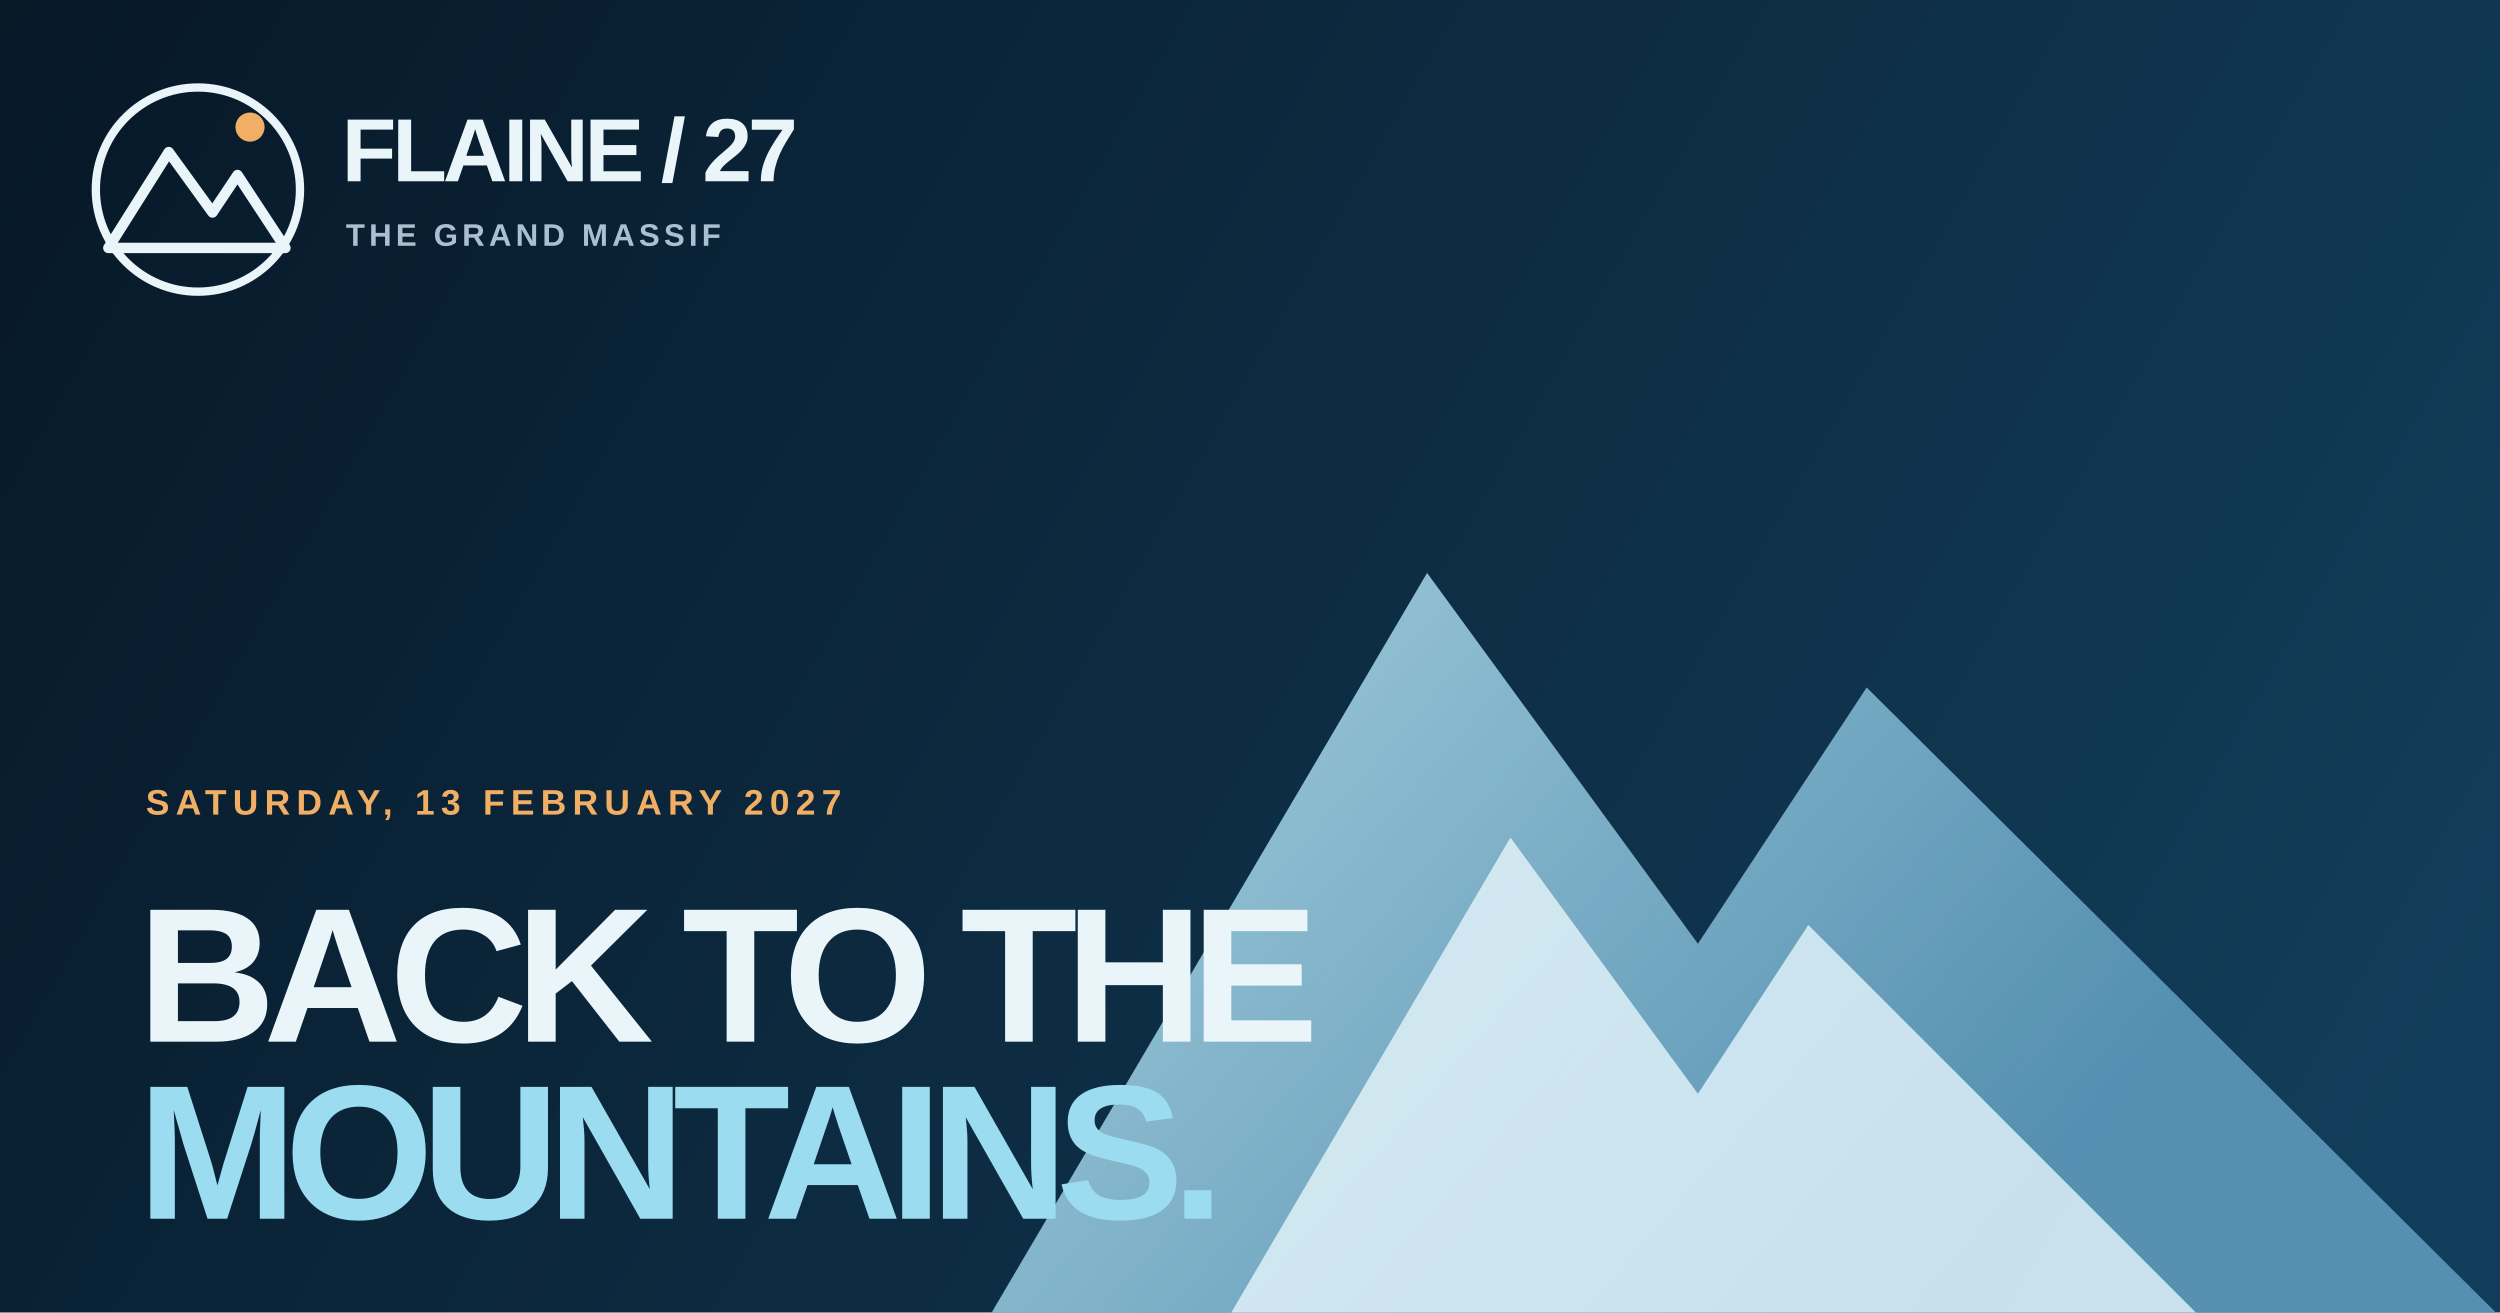
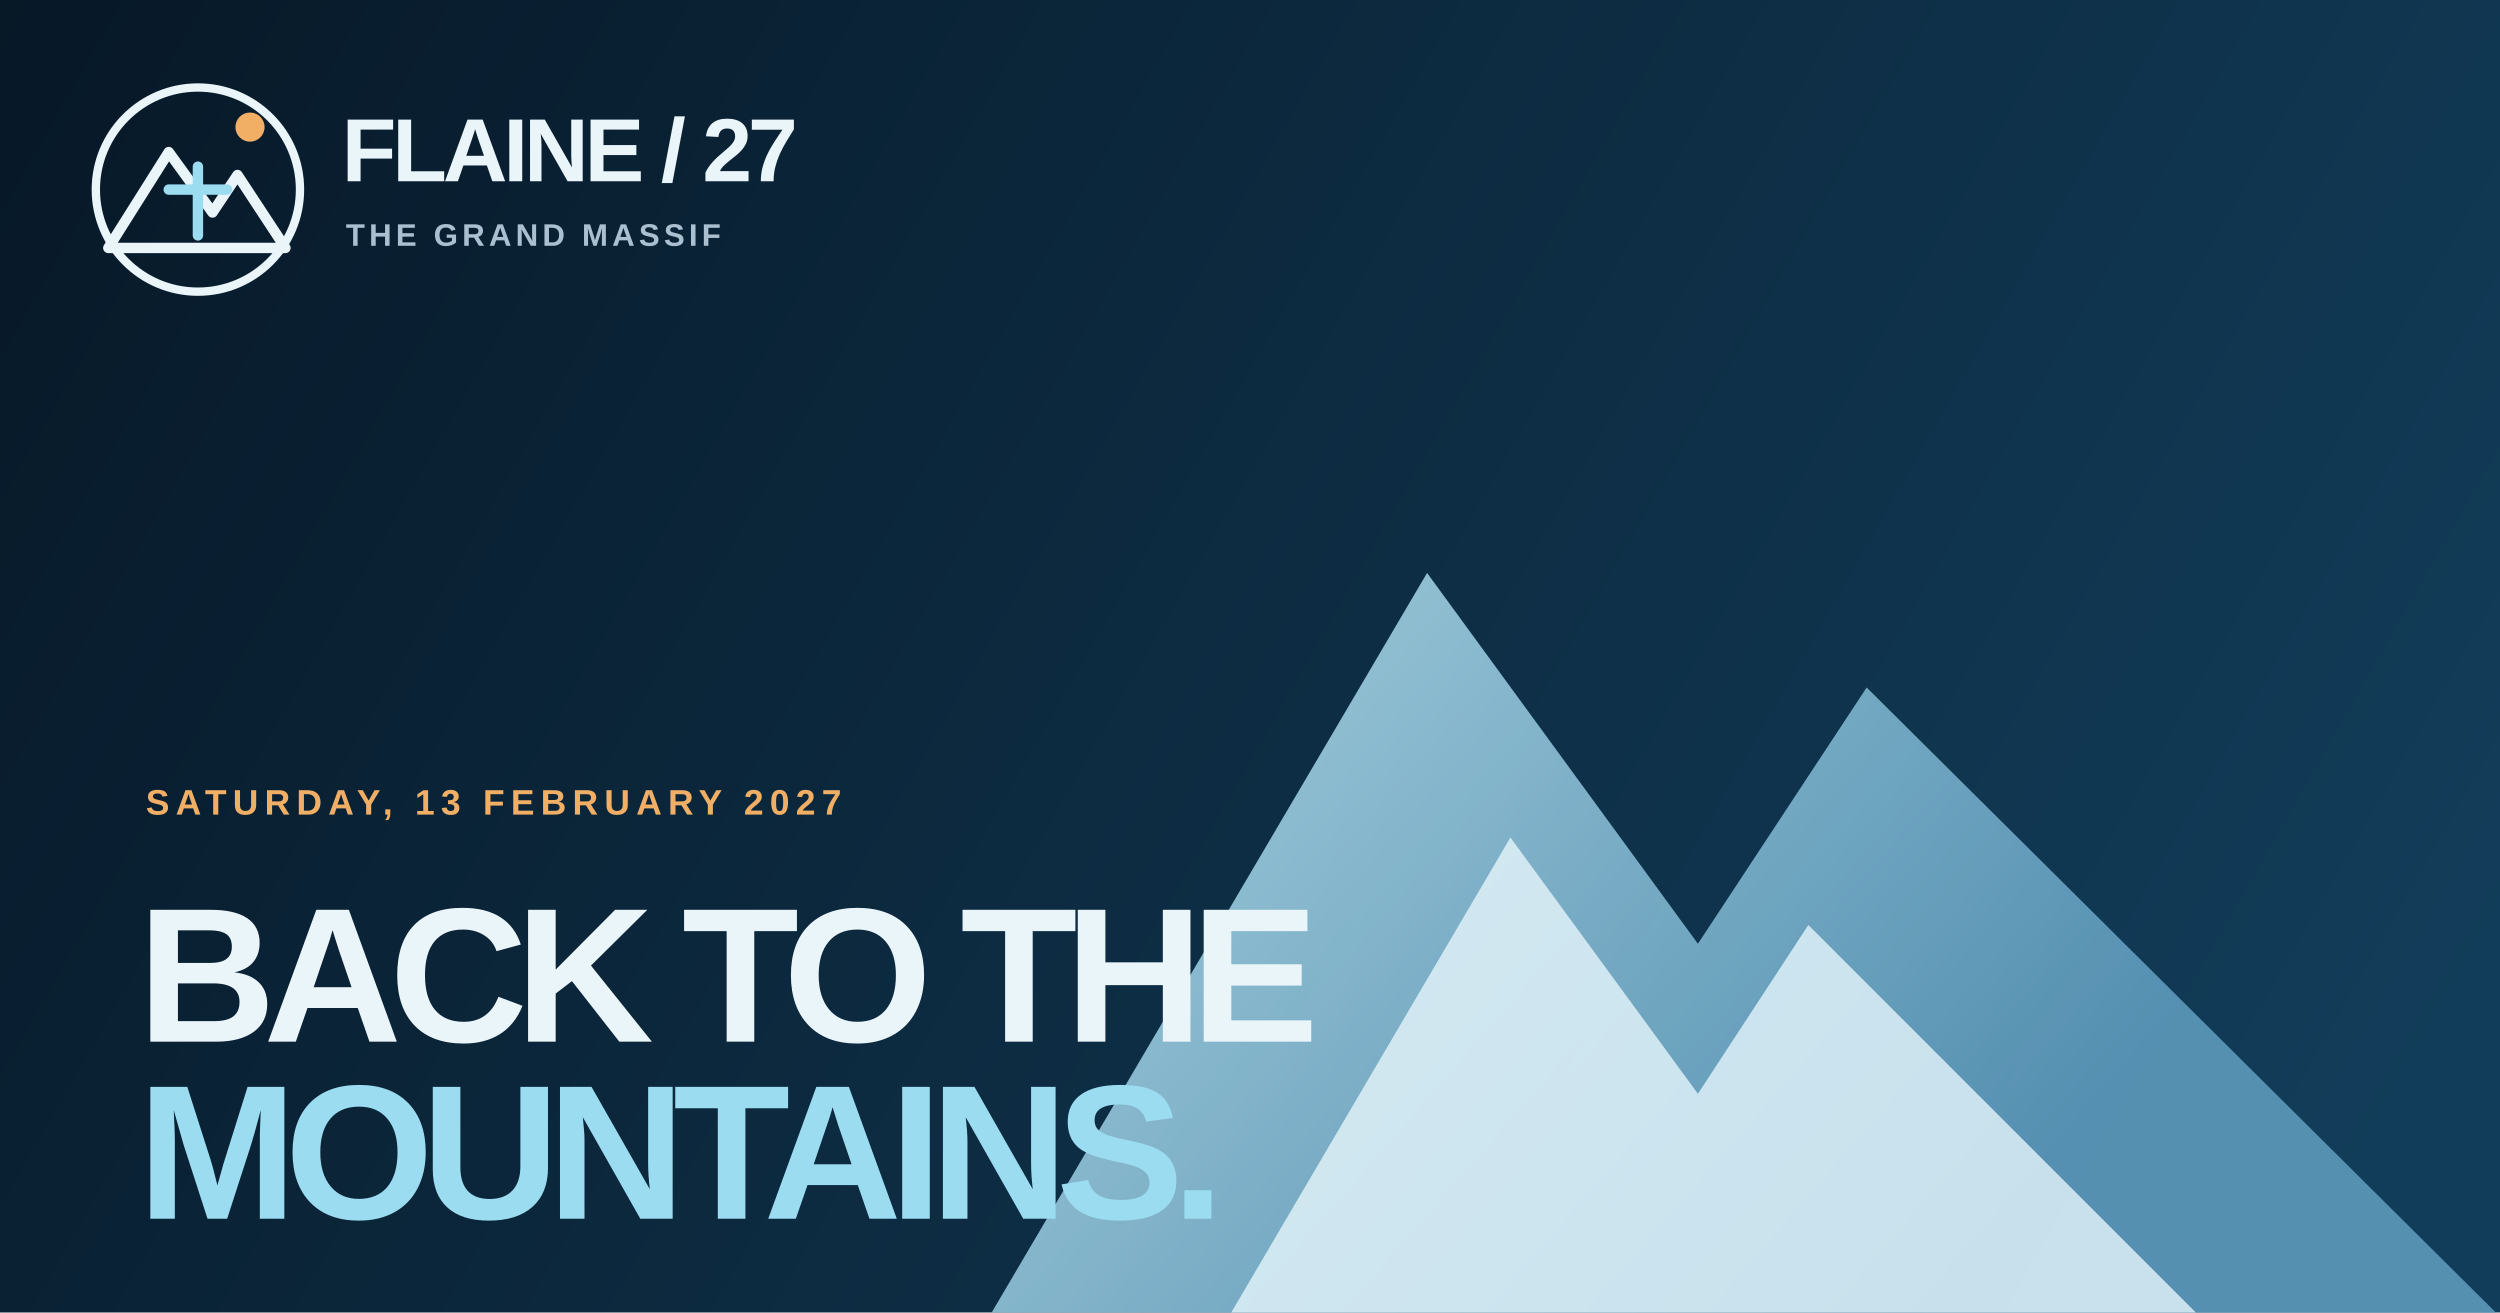
<svg xmlns="http://www.w3.org/2000/svg" width="1200" height="630" viewBox="0 0 1200 630" fill="none">
  <defs>
    <linearGradient id="bg" x1="0" y1="0" x2="1100" y2="630" gradientUnits="userSpaceOnUse">
      <stop stop-color="#071827" />
      <stop offset="1" stop-color="#123D5A" />
    </linearGradient>
    <linearGradient id="ice" x1="555" y1="214" x2="969" y2="575" gradientUnits="userSpaceOnUse">
      <stop stop-color="#BEEAF8" />
      <stop offset="1" stop-color="#609FC1" />
    </linearGradient>
  </defs>
  <rect width="1200" height="630" fill="url(#bg)" />
  <path d="m476 630 209-355 130 178 81-123 302 300H476Z" fill="url(#ice)" opacity=".85" />
  <path d="m591 630 134-228 90 123 53-81 186 186H591Z" fill="#E8F7FC" opacity=".78" />
  <circle cx="95" cy="91" r="49" stroke="#EAF5FA" stroke-width="4" />
  <path d="m52 119 29-46 21 29 12-18 23 35H52Z" stroke="#EAF5FA" stroke-linecap="round" stroke-linejoin="round" stroke-width="5" />
+   <path d="M95 80v33M81 91h28" stroke="#9BDCF1" stroke-linecap="round" stroke-width="5" />
  <circle cx="120" cy="61" r="7" fill="#F1AE65" />
  <text x="164" y="87" fill="#EAF5FA" font-family="Arial, Helvetica, sans-serif" font-size="43" font-weight="700" letter-spacing="-2">FLAINE / 27</text>
  <text x="166" y="118" fill="#AAC0D0" font-family="Arial, Helvetica, sans-serif" font-size="15" font-weight="600" letter-spacing="2">THE GRAND MASSIF</text>
  <text x="70" y="391" fill="#F1AE65" font-family="Arial, Helvetica, sans-serif" font-size="17" font-weight="700" letter-spacing="3">SATURDAY, 13 FEBRUARY 2027</text>
  <text x="66" y="500" fill="#EAF5FA" font-family="Arial, Helvetica, sans-serif" font-size="92" font-weight="700" letter-spacing="-6">BACK TO THE</text>
  <text x="66" y="585" fill="#9BDCF1" font-family="Arial, Helvetica, sans-serif" font-size="92" font-weight="700" letter-spacing="-6">MOUNTAINS.</text>
</svg>
